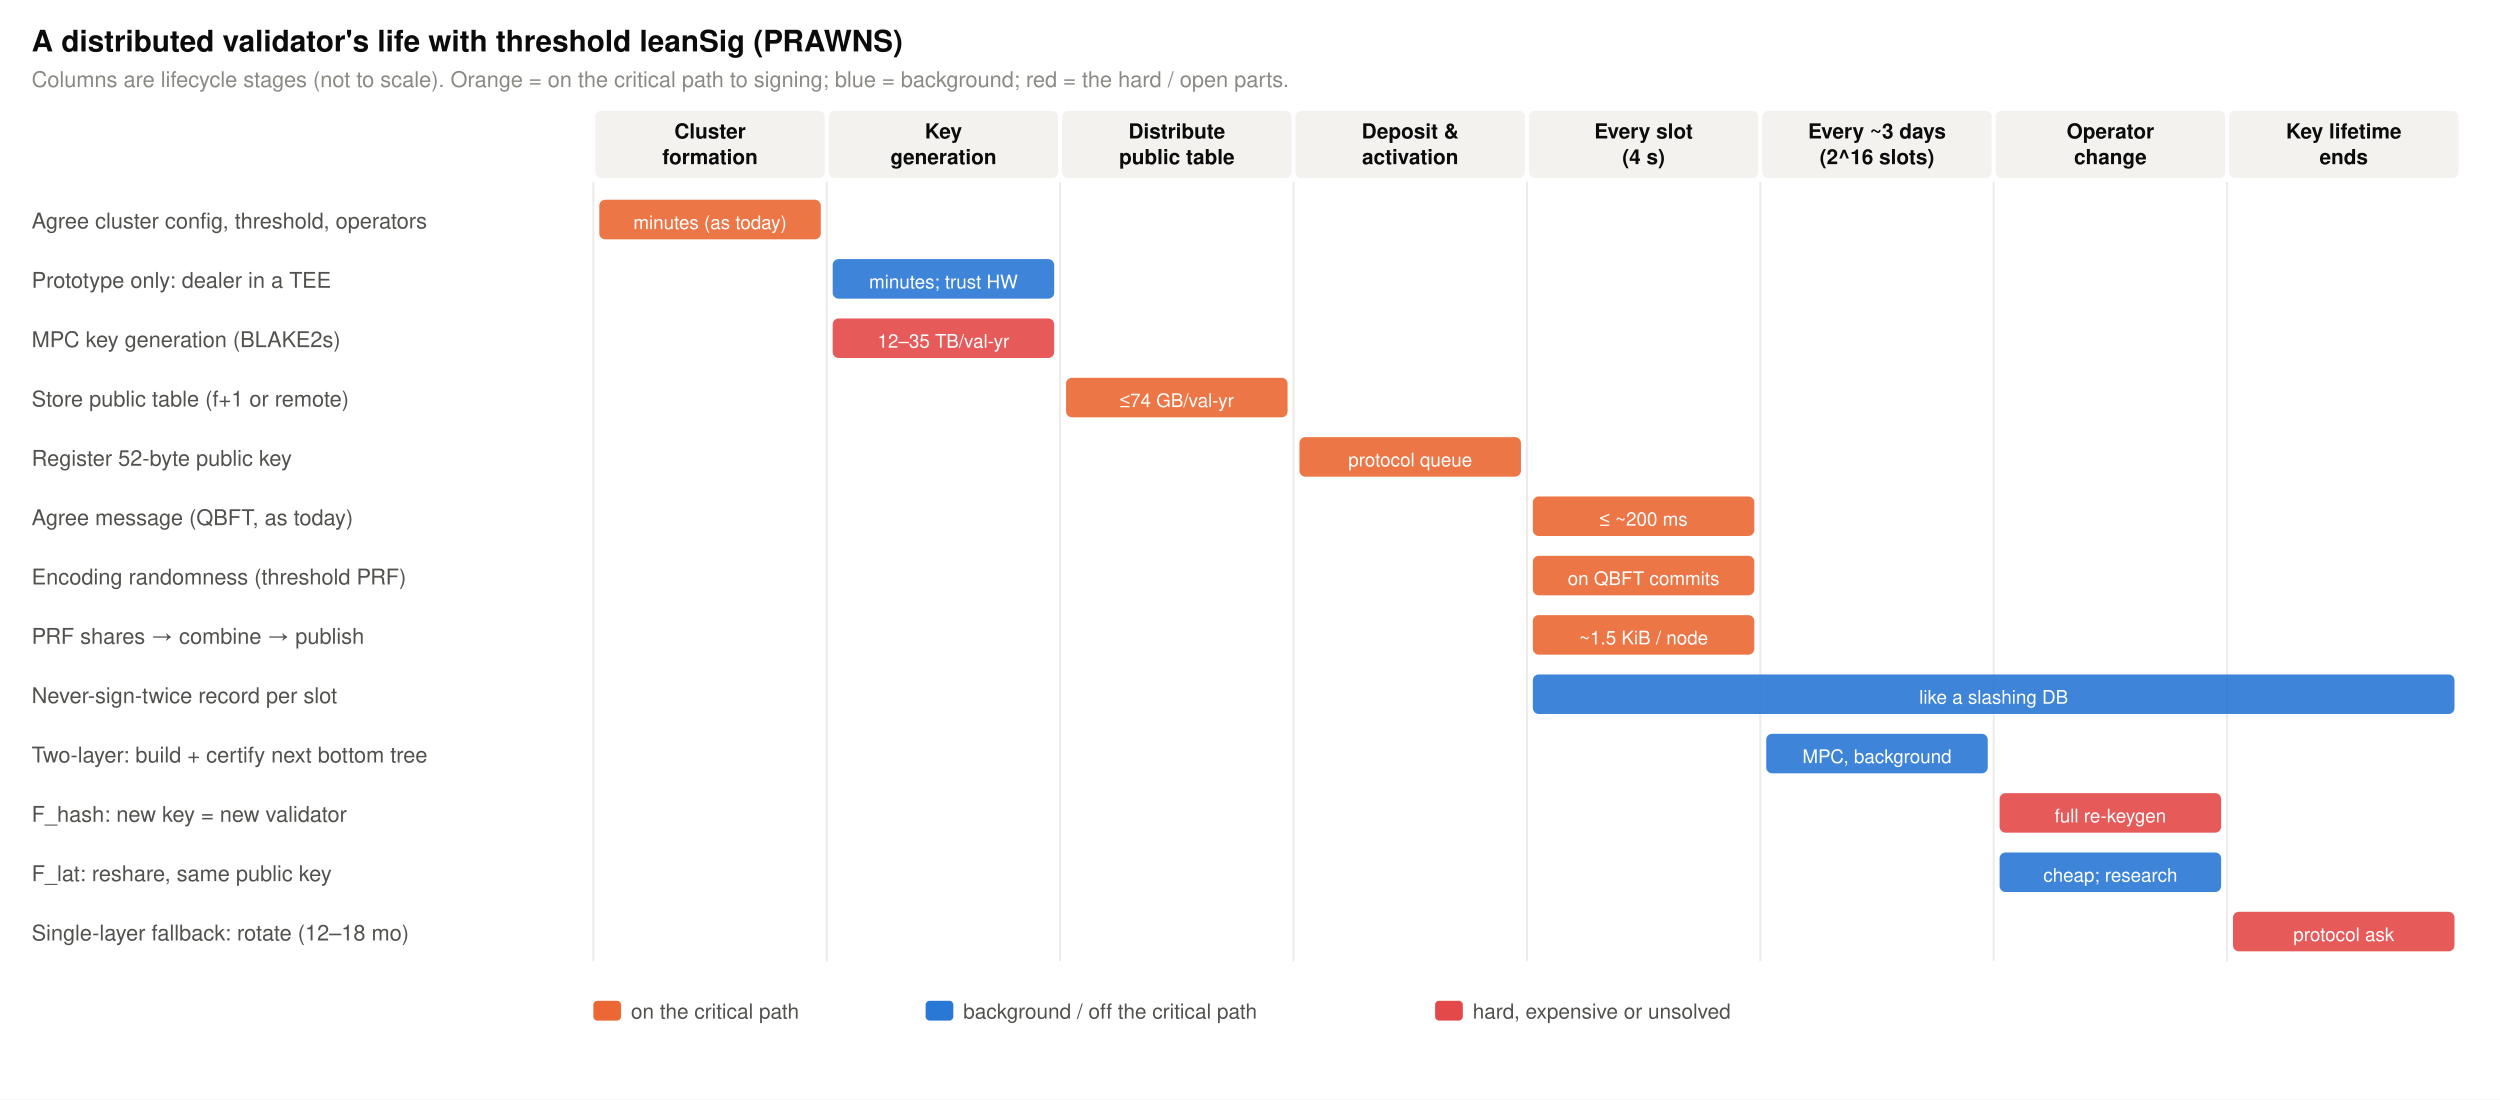
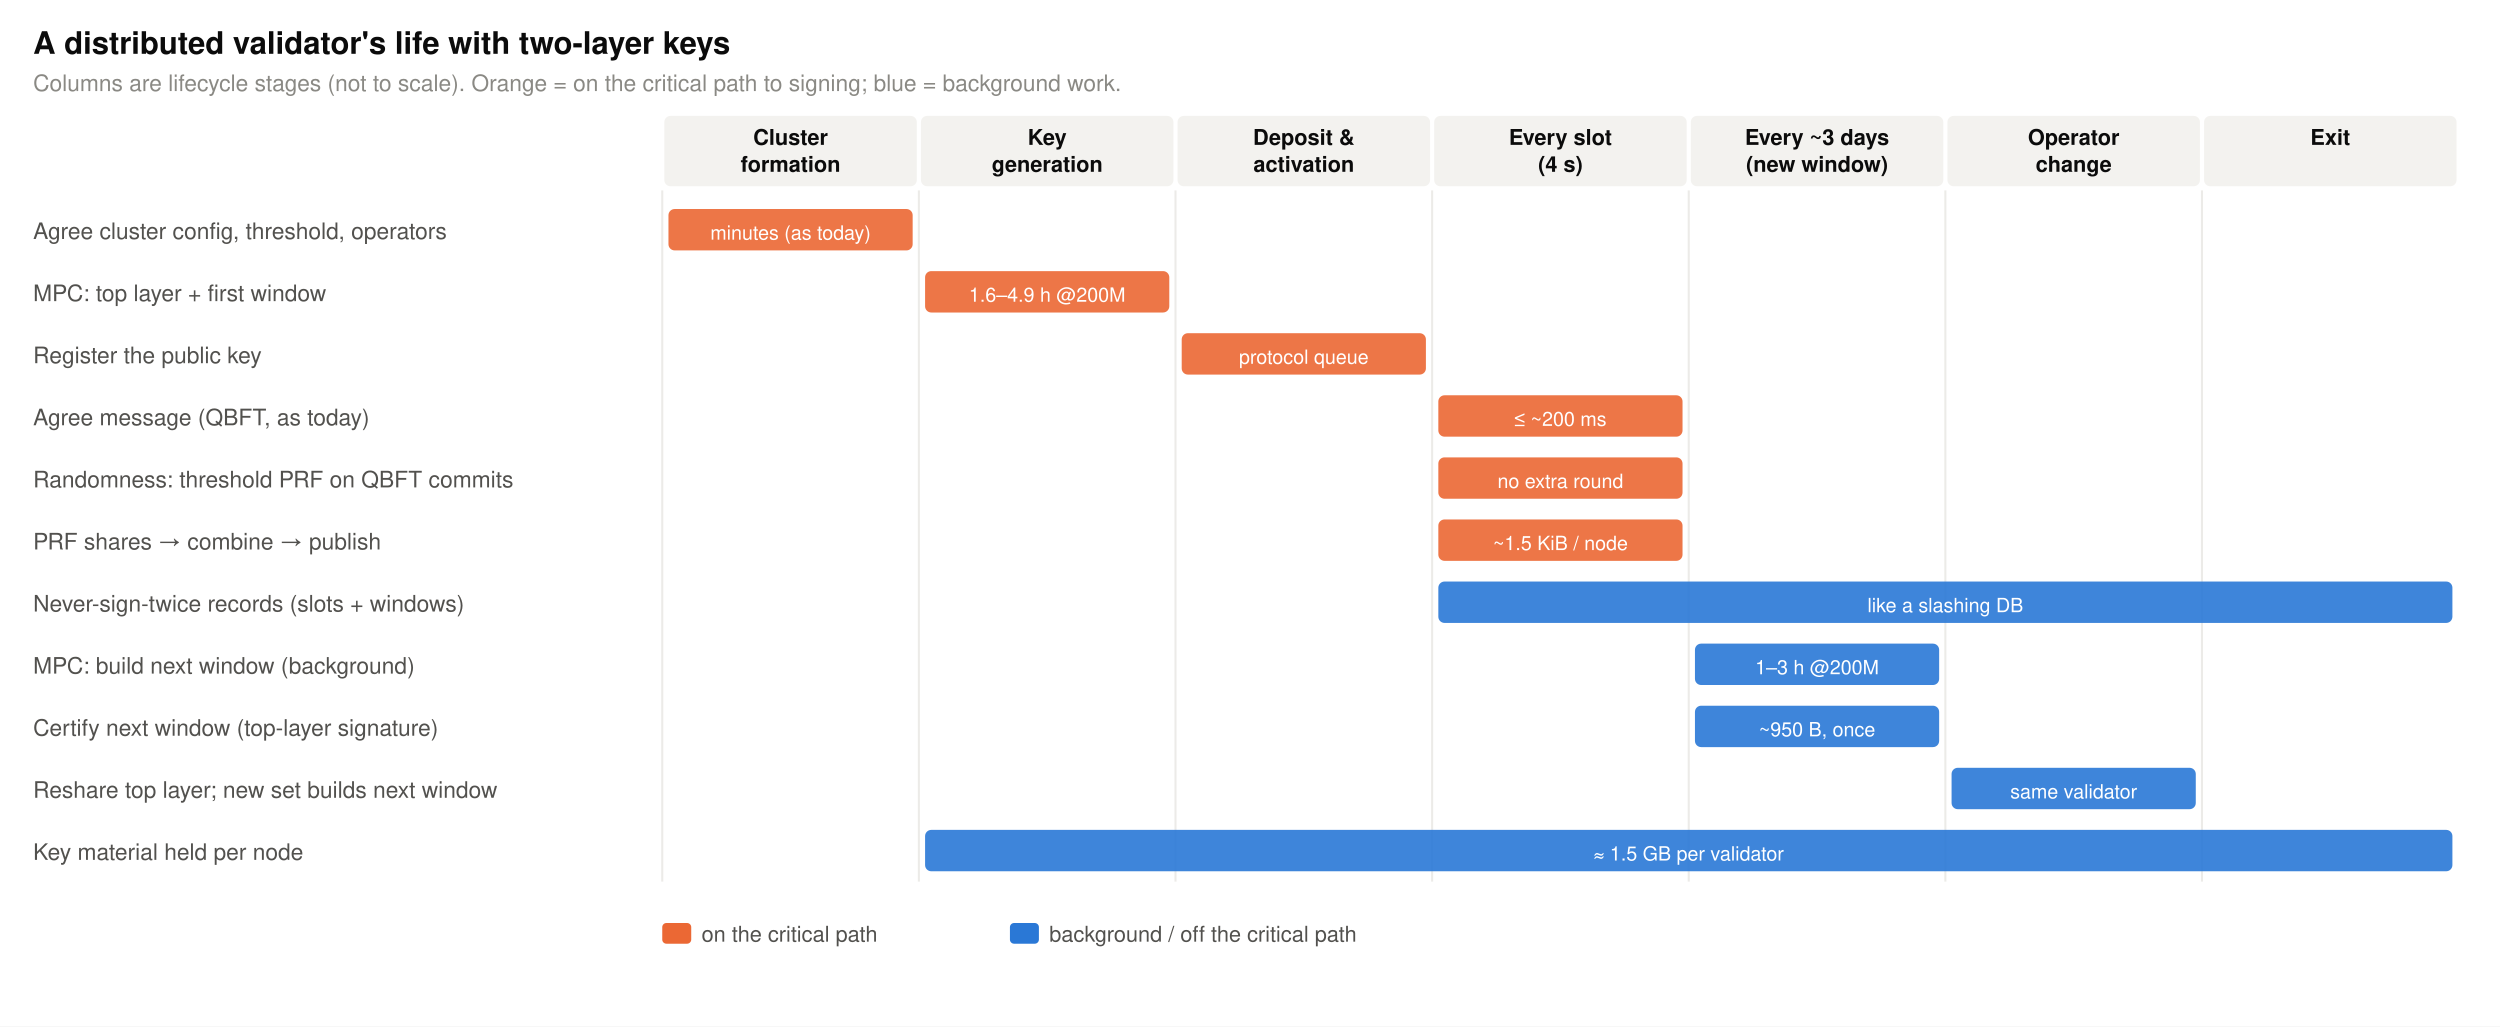
- <svg xmlns="http://www.w3.org/2000/svg" width="1264" height="556" viewBox="0 0 1264 556" font-family="Helvetica, Arial, sans-serif">
-   <rect x="0" y="0" width="1264" height="556" fill="#ffffff" />
-   <text x="16.0" y="26.0" font-size="15" fill="#0b0b0b" text-anchor="start" font-weight="bold">A distributed validator's life with threshold leanSig (PRAWNS)</text>
-   <text x="16.0" y="44.0" font-size="11" fill="#8a8984" text-anchor="start" font-weight="normal">Columns are lifecycle stages (not to scale). Orange = on the critical path to signing; blue = background; red = the hard / open parts.</text>
-   <rect x="301.0" y="56.0" width="116.0" height="34.0" rx="3" fill="#f3f2ef" fill-opacity="1.0" />
-   <text x="359.0" y="70.0" font-size="10.5" fill="#0b0b0b" text-anchor="middle" font-weight="bold">Cluster</text>
-   <text x="359.0" y="83.0" font-size="10.5" fill="#0b0b0b" text-anchor="middle" font-weight="bold">formation</text>
-   <line x1="300.0" y1="92.0" x2="300.0" y2="486.0" stroke="#ecebe8" stroke-width="1" />
-   <rect x="419.0" y="56.0" width="116.0" height="34.0" rx="3" fill="#f3f2ef" fill-opacity="1.0" />
-   <text x="477.0" y="70.0" font-size="10.5" fill="#0b0b0b" text-anchor="middle" font-weight="bold">Key</text>
-   <text x="477.0" y="83.0" font-size="10.5" fill="#0b0b0b" text-anchor="middle" font-weight="bold">generation</text>
-   <line x1="418.0" y1="92.0" x2="418.0" y2="486.0" stroke="#ecebe8" stroke-width="1" />
-   <rect x="537.0" y="56.0" width="116.0" height="34.0" rx="3" fill="#f3f2ef" fill-opacity="1.0" />
-   <text x="595.0" y="70.0" font-size="10.5" fill="#0b0b0b" text-anchor="middle" font-weight="bold">Distribute</text>
-   <text x="595.0" y="83.0" font-size="10.5" fill="#0b0b0b" text-anchor="middle" font-weight="bold">public table</text>
-   <line x1="536.0" y1="92.0" x2="536.0" y2="486.0" stroke="#ecebe8" stroke-width="1" />
-   <rect x="655.0" y="56.0" width="116.0" height="34.0" rx="3" fill="#f3f2ef" fill-opacity="1.0" />
-   <text x="713.0" y="70.0" font-size="10.5" fill="#0b0b0b" text-anchor="middle" font-weight="bold">Deposit &amp;</text>
-   <text x="713.0" y="83.0" font-size="10.5" fill="#0b0b0b" text-anchor="middle" font-weight="bold">activation</text>
-   <line x1="654.0" y1="92.0" x2="654.0" y2="486.0" stroke="#ecebe8" stroke-width="1" />
-   <rect x="773.0" y="56.0" width="116.0" height="34.0" rx="3" fill="#f3f2ef" fill-opacity="1.0" />
-   <text x="831.0" y="70.0" font-size="10.5" fill="#0b0b0b" text-anchor="middle" font-weight="bold">Every slot</text>
-   <text x="831.0" y="83.0" font-size="10.5" fill="#0b0b0b" text-anchor="middle" font-weight="bold">(4 s)</text>
-   <line x1="772.0" y1="92.0" x2="772.0" y2="486.0" stroke="#ecebe8" stroke-width="1" />
-   <rect x="891.0" y="56.0" width="116.0" height="34.0" rx="3" fill="#f3f2ef" fill-opacity="1.0" />
-   <text x="949.0" y="70.0" font-size="10.5" fill="#0b0b0b" text-anchor="middle" font-weight="bold">Every ~3 days</text>
-   <text x="949.0" y="83.0" font-size="10.5" fill="#0b0b0b" text-anchor="middle" font-weight="bold">(2^16 slots)</text>
-   <line x1="890.0" y1="92.0" x2="890.0" y2="486.0" stroke="#ecebe8" stroke-width="1" />
-   <rect x="1009.0" y="56.0" width="116.0" height="34.0" rx="3" fill="#f3f2ef" fill-opacity="1.0" />
-   <text x="1067.0" y="70.0" font-size="10.5" fill="#0b0b0b" text-anchor="middle" font-weight="bold">Operator</text>
-   <text x="1067.0" y="83.0" font-size="10.5" fill="#0b0b0b" text-anchor="middle" font-weight="bold">change</text>
-   <line x1="1008.0" y1="92.0" x2="1008.0" y2="486.0" stroke="#ecebe8" stroke-width="1" />
-   <rect x="1127.0" y="56.0" width="116.0" height="34.0" rx="3" fill="#f3f2ef" fill-opacity="1.0" />
-   <text x="1185.0" y="70.0" font-size="10.5" fill="#0b0b0b" text-anchor="middle" font-weight="bold">Key lifetime</text>
-   <text x="1185.0" y="83.0" font-size="10.5" fill="#0b0b0b" text-anchor="middle" font-weight="bold">ends</text>
-   <line x1="1126.0" y1="92.0" x2="1126.0" y2="486.0" stroke="#ecebe8" stroke-width="1" />
+ <svg xmlns="http://www.w3.org/2000/svg" width="1208" height="496" viewBox="0 0 1208 496" font-family="Helvetica, Arial, sans-serif">
+   <rect x="0" y="0" width="1208" height="496" fill="#ffffff" />
+   <text x="16.0" y="26.0" font-size="15" fill="#0b0b0b" text-anchor="start" font-weight="bold">A distributed validator's life with two-layer keys</text>
+   <text x="16.0" y="44.0" font-size="11" fill="#8a8984" text-anchor="start" font-weight="normal">Columns are lifecycle stages (not to scale). Orange = on the critical path to signing; blue = background work.</text>
+   <rect x="321.0" y="56.0" width="122.0" height="34.0" rx="3" fill="#f3f2ef" fill-opacity="1.0" />
+   <text x="382.0" y="70.0" font-size="10.5" fill="#0b0b0b" text-anchor="middle" font-weight="bold">Cluster</text>
+   <text x="382.0" y="83.0" font-size="10.5" fill="#0b0b0b" text-anchor="middle" font-weight="bold">formation</text>
+   <line x1="320.0" y1="92.0" x2="320.0" y2="426.0" stroke="#ecebe8" stroke-width="1" />
+   <rect x="445.0" y="56.0" width="122.0" height="34.0" rx="3" fill="#f3f2ef" fill-opacity="1.0" />
+   <text x="506.0" y="70.0" font-size="10.5" fill="#0b0b0b" text-anchor="middle" font-weight="bold">Key</text>
+   <text x="506.0" y="83.0" font-size="10.5" fill="#0b0b0b" text-anchor="middle" font-weight="bold">generation</text>
+   <line x1="444.0" y1="92.0" x2="444.0" y2="426.0" stroke="#ecebe8" stroke-width="1" />
+   <rect x="569.0" y="56.0" width="122.0" height="34.0" rx="3" fill="#f3f2ef" fill-opacity="1.0" />
+   <text x="630.0" y="70.0" font-size="10.5" fill="#0b0b0b" text-anchor="middle" font-weight="bold">Deposit &amp;</text>
+   <text x="630.0" y="83.0" font-size="10.5" fill="#0b0b0b" text-anchor="middle" font-weight="bold">activation</text>
+   <line x1="568.0" y1="92.0" x2="568.0" y2="426.0" stroke="#ecebe8" stroke-width="1" />
+   <rect x="693.0" y="56.0" width="122.0" height="34.0" rx="3" fill="#f3f2ef" fill-opacity="1.0" />
+   <text x="754.0" y="70.0" font-size="10.5" fill="#0b0b0b" text-anchor="middle" font-weight="bold">Every slot</text>
+   <text x="754.0" y="83.0" font-size="10.5" fill="#0b0b0b" text-anchor="middle" font-weight="bold">(4 s)</text>
+   <line x1="692.0" y1="92.0" x2="692.0" y2="426.0" stroke="#ecebe8" stroke-width="1" />
+   <rect x="817.0" y="56.0" width="122.0" height="34.0" rx="3" fill="#f3f2ef" fill-opacity="1.0" />
+   <text x="878.0" y="70.0" font-size="10.5" fill="#0b0b0b" text-anchor="middle" font-weight="bold">Every ~3 days</text>
+   <text x="878.0" y="83.0" font-size="10.5" fill="#0b0b0b" text-anchor="middle" font-weight="bold">(new window)</text>
+   <line x1="816.0" y1="92.0" x2="816.0" y2="426.0" stroke="#ecebe8" stroke-width="1" />
+   <rect x="941.0" y="56.0" width="122.0" height="34.0" rx="3" fill="#f3f2ef" fill-opacity="1.0" />
+   <text x="1002.0" y="70.0" font-size="10.5" fill="#0b0b0b" text-anchor="middle" font-weight="bold">Operator</text>
+   <text x="1002.0" y="83.0" font-size="10.5" fill="#0b0b0b" text-anchor="middle" font-weight="bold">change</text>
+   <line x1="940.0" y1="92.0" x2="940.0" y2="426.0" stroke="#ecebe8" stroke-width="1" />
+   <rect x="1065.0" y="56.0" width="122.0" height="34.0" rx="3" fill="#f3f2ef" fill-opacity="1.0" />
+   <text x="1126.0" y="70.0" font-size="10.5" fill="#0b0b0b" text-anchor="middle" font-weight="bold">Exit</text>
+   <line x1="1064.0" y1="92.0" x2="1064.0" y2="426.0" stroke="#ecebe8" stroke-width="1" />
  <text x="16.0" y="115.5" font-size="11" fill="#52514e" text-anchor="start" font-weight="normal">Agree cluster config, threshold, operators</text>
-   <rect x="303.0" y="101.0" width="112.0" height="20.0" rx="3" fill="#eb6834" fill-opacity="0.9" />
-   <text x="359.0" y="115.8" font-size="9.5" fill="#ffffff" text-anchor="middle" font-weight="normal">minutes (as today)</text>
-   <text x="16.0" y="145.5" font-size="11" fill="#52514e" text-anchor="start" font-weight="normal">Prototype only: dealer in a TEE</text>
-   <rect x="421.0" y="131.0" width="112.0" height="20.0" rx="3" fill="#2a78d6" fill-opacity="0.9" />
-   <text x="477.0" y="145.8" font-size="9.5" fill="#ffffff" text-anchor="middle" font-weight="normal">minutes; trust HW</text>
-   <text x="16.0" y="175.5" font-size="11" fill="#52514e" text-anchor="start" font-weight="normal">MPC key generation (BLAKE2s)</text>
-   <rect x="421.0" y="161.0" width="112.0" height="20.0" rx="3" fill="#e34948" fill-opacity="0.9" />
-   <text x="477.0" y="175.8" font-size="9.5" fill="#ffffff" text-anchor="middle" font-weight="normal">12–35 TB/val-yr</text>
-   <text x="16.0" y="205.5" font-size="11" fill="#52514e" text-anchor="start" font-weight="normal">Store public table (f+1 or remote)</text>
-   <rect x="539.0" y="191.0" width="112.0" height="20.0" rx="3" fill="#eb6834" fill-opacity="0.9" />
-   <text x="595.0" y="205.8" font-size="9.5" fill="#ffffff" text-anchor="middle" font-weight="normal">≤74 GB/val-yr</text>
-   <text x="16.0" y="235.5" font-size="11" fill="#52514e" text-anchor="start" font-weight="normal">Register 52-byte public key</text>
-   <rect x="657.0" y="221.0" width="112.0" height="20.0" rx="3" fill="#eb6834" fill-opacity="0.9" />
-   <text x="713.0" y="235.8" font-size="9.5" fill="#ffffff" text-anchor="middle" font-weight="normal">protocol queue</text>
-   <text x="16.0" y="265.5" font-size="11" fill="#52514e" text-anchor="start" font-weight="normal">Agree message (QBFT, as today)</text>
-   <rect x="775.0" y="251.0" width="112.0" height="20.0" rx="3" fill="#eb6834" fill-opacity="0.9" />
-   <text x="831.0" y="265.8" font-size="9.5" fill="#ffffff" text-anchor="middle" font-weight="normal">≤ ~200 ms</text>
-   <text x="16.0" y="295.5" font-size="11" fill="#52514e" text-anchor="start" font-weight="normal">Encoding randomness (threshold PRF)</text>
-   <rect x="775.0" y="281.0" width="112.0" height="20.0" rx="3" fill="#eb6834" fill-opacity="0.9" />
-   <text x="831.0" y="295.8" font-size="9.5" fill="#ffffff" text-anchor="middle" font-weight="normal">on QBFT commits</text>
-   <text x="16.0" y="325.5" font-size="11" fill="#52514e" text-anchor="start" font-weight="normal">PRF shares → combine → publish</text>
-   <rect x="775.0" y="311.0" width="112.0" height="20.0" rx="3" fill="#eb6834" fill-opacity="0.9" />
-   <text x="831.0" y="325.8" font-size="9.5" fill="#ffffff" text-anchor="middle" font-weight="normal">~1.5 KiB / node</text>
-   <text x="16.0" y="355.5" font-size="11" fill="#52514e" text-anchor="start" font-weight="normal">Never-sign-twice record per slot</text>
-   <rect x="775.0" y="341.0" width="466.0" height="20.0" rx="3" fill="#2a78d6" fill-opacity="0.9" />
-   <text x="1008.0" y="355.8" font-size="9.5" fill="#ffffff" text-anchor="middle" font-weight="normal">like a slashing DB</text>
-   <text x="16.0" y="385.5" font-size="11" fill="#52514e" text-anchor="start" font-weight="normal">Two-layer: build + certify next bottom tree</text>
-   <rect x="893.0" y="371.0" width="112.0" height="20.0" rx="3" fill="#2a78d6" fill-opacity="0.9" />
-   <text x="949.0" y="385.8" font-size="9.5" fill="#ffffff" text-anchor="middle" font-weight="normal">MPC, background</text>
-   <text x="16.0" y="415.5" font-size="11" fill="#52514e" text-anchor="start" font-weight="normal">F_hash: new key = new validator</text>
-   <rect x="1011.0" y="401.0" width="112.0" height="20.0" rx="3" fill="#e34948" fill-opacity="0.9" />
-   <text x="1067.0" y="415.8" font-size="9.5" fill="#ffffff" text-anchor="middle" font-weight="normal">full re-keygen</text>
-   <text x="16.0" y="445.5" font-size="11" fill="#52514e" text-anchor="start" font-weight="normal">F_lat: reshare, same public key</text>
-   <rect x="1011.0" y="431.0" width="112.0" height="20.0" rx="3" fill="#2a78d6" fill-opacity="0.9" />
-   <text x="1067.0" y="445.8" font-size="9.5" fill="#ffffff" text-anchor="middle" font-weight="normal">cheap; research</text>
-   <text x="16.0" y="475.5" font-size="11" fill="#52514e" text-anchor="start" font-weight="normal">Single-layer fallback: rotate (12–18 mo)</text>
-   <rect x="1129.0" y="461.0" width="112.0" height="20.0" rx="3" fill="#e34948" fill-opacity="0.9" />
-   <text x="1185.0" y="475.8" font-size="9.5" fill="#ffffff" text-anchor="middle" font-weight="normal">protocol ask</text>
-   <rect x="300.0" y="506.0" width="14.0" height="10.0" rx="2" fill="#eb6834" fill-opacity="1.0" />
-   <text x="319.0" y="515.0" font-size="10.5" fill="#52514e" text-anchor="start" font-weight="normal">on the critical path</text>
-   <rect x="468.0" y="506.0" width="14.0" height="10.0" rx="2" fill="#2a78d6" fill-opacity="1.0" />
-   <text x="487.0" y="515.0" font-size="10.5" fill="#52514e" text-anchor="start" font-weight="normal">background / off the critical path</text>
-   <rect x="725.6" y="506.0" width="14.0" height="10.0" rx="2" fill="#e34948" fill-opacity="1.0" />
-   <text x="744.6" y="515.0" font-size="10.5" fill="#52514e" text-anchor="start" font-weight="normal">hard, expensive or unsolved</text>
+   <rect x="323.0" y="101.0" width="118.0" height="20.0" rx="3" fill="#eb6834" fill-opacity="0.9" />
+   <text x="382.0" y="115.8" font-size="9.5" fill="#ffffff" text-anchor="middle" font-weight="normal">minutes (as today)</text>
+   <text x="16.0" y="145.5" font-size="11" fill="#52514e" text-anchor="start" font-weight="normal">MPC: top layer + first window</text>
+   <rect x="447.0" y="131.0" width="118.0" height="20.0" rx="3" fill="#eb6834" fill-opacity="0.9" />
+   <text x="506.0" y="145.8" font-size="9.5" fill="#ffffff" text-anchor="middle" font-weight="normal">1.6–4.9 h @200M</text>
+   <text x="16.0" y="175.5" font-size="11" fill="#52514e" text-anchor="start" font-weight="normal">Register the public key</text>
+   <rect x="571.0" y="161.0" width="118.0" height="20.0" rx="3" fill="#eb6834" fill-opacity="0.9" />
+   <text x="630.0" y="175.8" font-size="9.5" fill="#ffffff" text-anchor="middle" font-weight="normal">protocol queue</text>
+   <text x="16.0" y="205.5" font-size="11" fill="#52514e" text-anchor="start" font-weight="normal">Agree message (QBFT, as today)</text>
+   <rect x="695.0" y="191.0" width="118.0" height="20.0" rx="3" fill="#eb6834" fill-opacity="0.9" />
+   <text x="754.0" y="205.8" font-size="9.5" fill="#ffffff" text-anchor="middle" font-weight="normal">≤ ~200 ms</text>
+   <text x="16.0" y="235.5" font-size="11" fill="#52514e" text-anchor="start" font-weight="normal">Randomness: threshold PRF on QBFT commits</text>
+   <rect x="695.0" y="221.0" width="118.0" height="20.0" rx="3" fill="#eb6834" fill-opacity="0.9" />
+   <text x="754.0" y="235.8" font-size="9.5" fill="#ffffff" text-anchor="middle" font-weight="normal">no extra round</text>
+   <text x="16.0" y="265.5" font-size="11" fill="#52514e" text-anchor="start" font-weight="normal">PRF shares → combine → publish</text>
+   <rect x="695.0" y="251.0" width="118.0" height="20.0" rx="3" fill="#eb6834" fill-opacity="0.9" />
+   <text x="754.0" y="265.8" font-size="9.5" fill="#ffffff" text-anchor="middle" font-weight="normal">~1.5 KiB / node</text>
+   <text x="16.0" y="295.5" font-size="11" fill="#52514e" text-anchor="start" font-weight="normal">Never-sign-twice records (slots + windows)</text>
+   <rect x="695.0" y="281.0" width="490.0" height="20.0" rx="3" fill="#2a78d6" fill-opacity="0.9" />
+   <text x="940.0" y="295.8" font-size="9.5" fill="#ffffff" text-anchor="middle" font-weight="normal">like a slashing DB</text>
+   <text x="16.0" y="325.5" font-size="11" fill="#52514e" text-anchor="start" font-weight="normal">MPC: build next window (background)</text>
+   <rect x="819.0" y="311.0" width="118.0" height="20.0" rx="3" fill="#2a78d6" fill-opacity="0.9" />
+   <text x="878.0" y="325.8" font-size="9.5" fill="#ffffff" text-anchor="middle" font-weight="normal">1–3 h @200M</text>
+   <text x="16.0" y="355.5" font-size="11" fill="#52514e" text-anchor="start" font-weight="normal">Certify next window (top-layer signature)</text>
+   <rect x="819.0" y="341.0" width="118.0" height="20.0" rx="3" fill="#2a78d6" fill-opacity="0.9" />
+   <text x="878.0" y="355.8" font-size="9.5" fill="#ffffff" text-anchor="middle" font-weight="normal">~950 B, once</text>
+   <text x="16.0" y="385.5" font-size="11" fill="#52514e" text-anchor="start" font-weight="normal">Reshare top layer; new set builds next window</text>
+   <rect x="943.0" y="371.0" width="118.0" height="20.0" rx="3" fill="#2a78d6" fill-opacity="0.9" />
+   <text x="1002.0" y="385.8" font-size="9.5" fill="#ffffff" text-anchor="middle" font-weight="normal">same validator</text>
+   <text x="16.0" y="415.5" font-size="11" fill="#52514e" text-anchor="start" font-weight="normal">Key material held per node</text>
+   <rect x="447.0" y="401.0" width="738.0" height="20.0" rx="3" fill="#2a78d6" fill-opacity="0.9" />
+   <text x="816.0" y="415.8" font-size="9.5" fill="#ffffff" text-anchor="middle" font-weight="normal">≈ 1.5 GB per validator</text>
+   <rect x="320.0" y="446.0" width="14.0" height="10.0" rx="2" fill="#eb6834" fill-opacity="1.0" />
+   <text x="339.0" y="455.0" font-size="10.5" fill="#52514e" text-anchor="start" font-weight="normal">on the critical path</text>
+   <rect x="488.0" y="446.0" width="14.0" height="10.0" rx="2" fill="#2a78d6" fill-opacity="1.0" />
+   <text x="507.0" y="455.0" font-size="10.5" fill="#52514e" text-anchor="start" font-weight="normal">background / off the critical path</text>
</svg>
